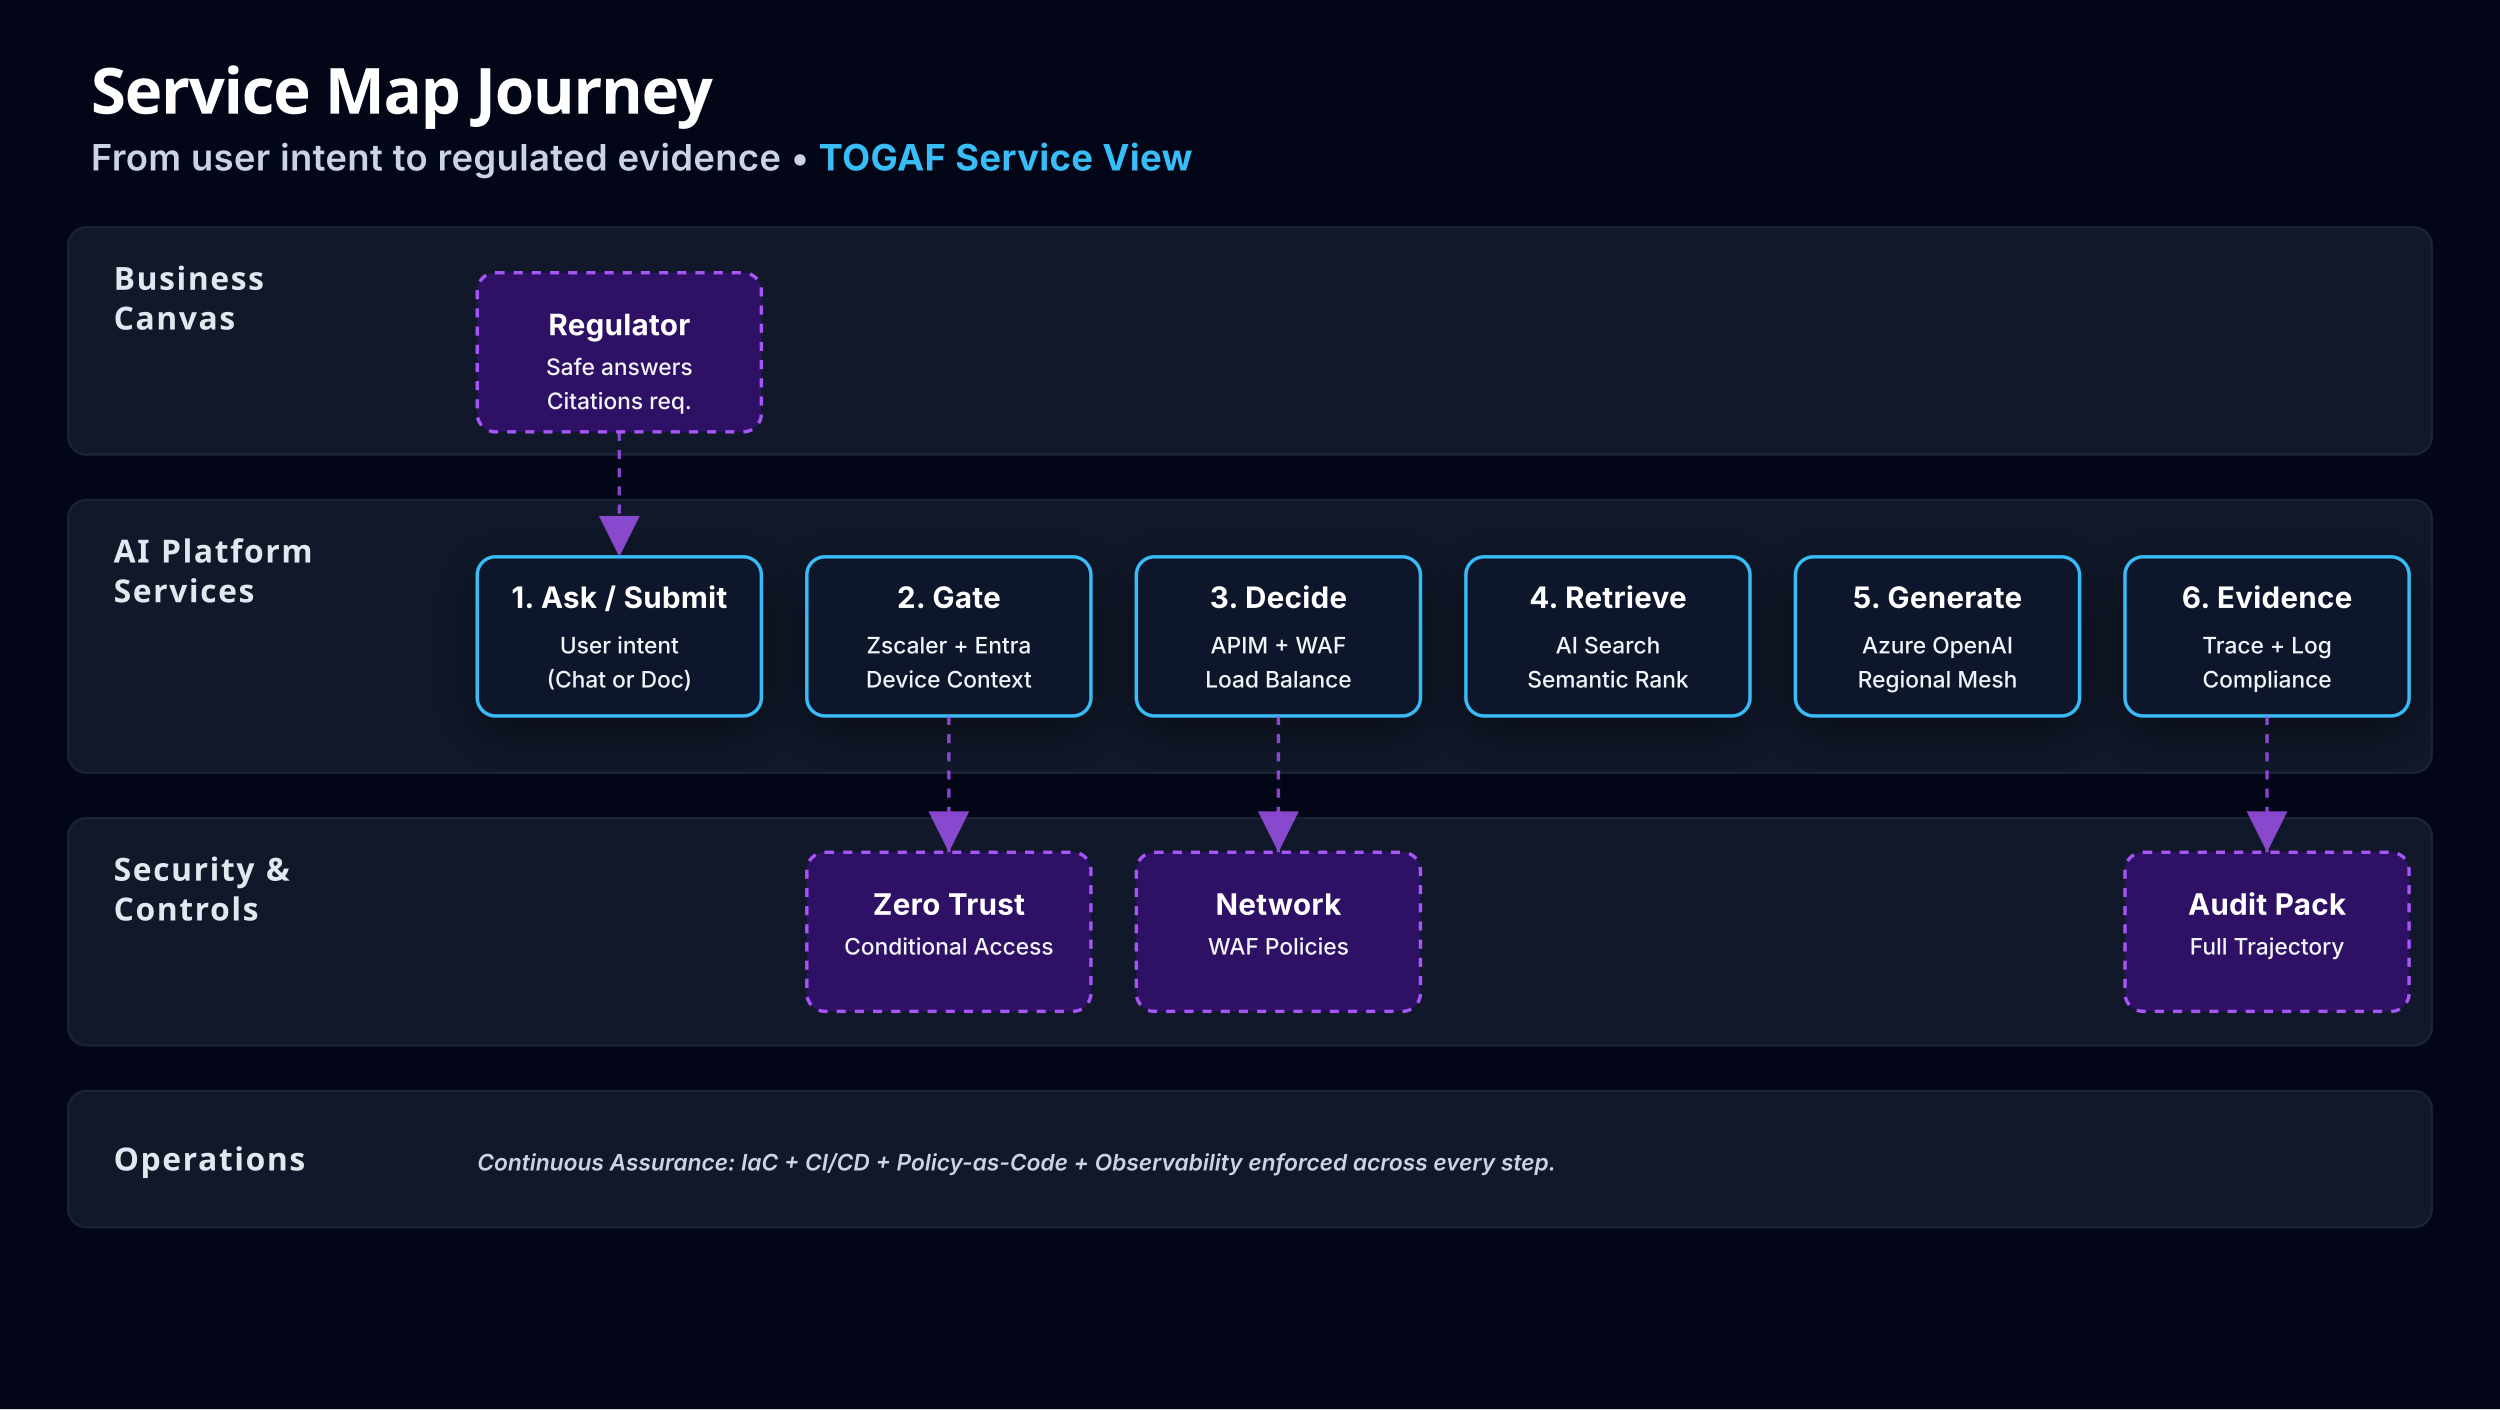
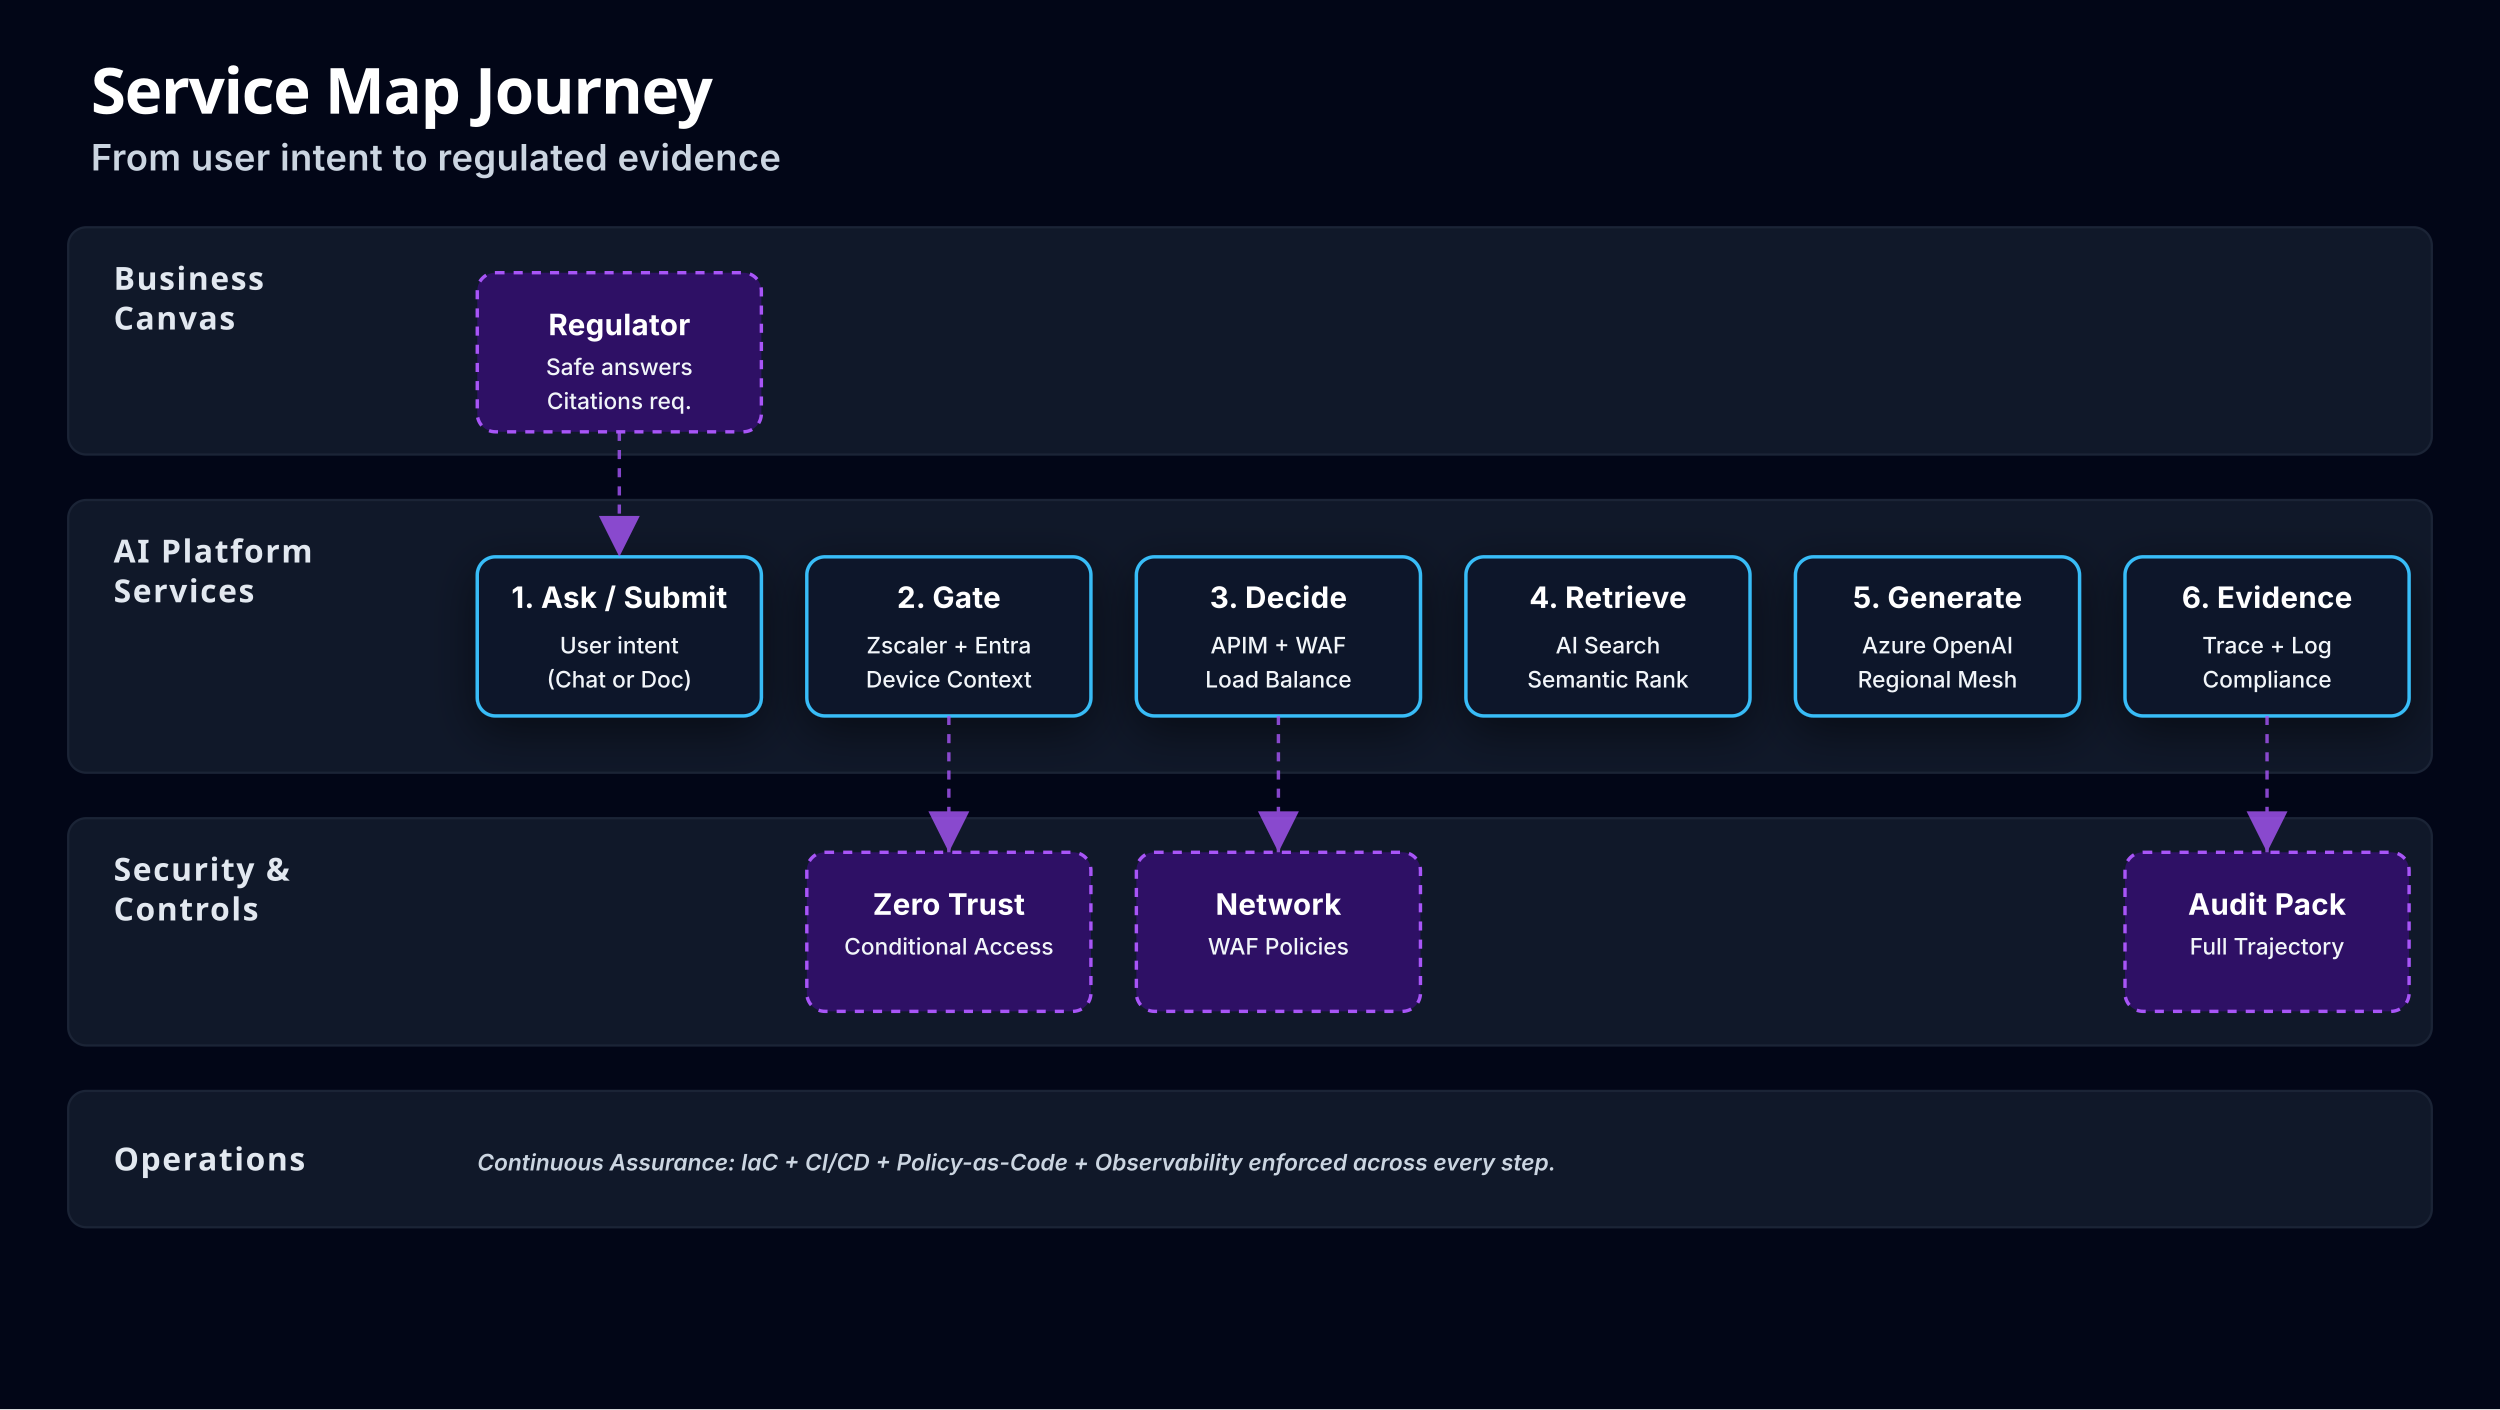
<svg xmlns="http://www.w3.org/2000/svg" width="2200" height="1240" viewBox="0 0 2200 1240">
  <defs>
    <style>
      /* Solid State Typography */
      .title { font: 800 56px 'Outfit', 'Segoe UI', sans-serif; fill: #FFFFFF; letter-spacing: -0.02em; }
      .subtitle { font: 600 32px 'Inter', 'Segoe UI', sans-serif; fill: #CBD5E1; letter-spacing: 0.01em; }
      
      .h2 { font: 800 28px 'Outfit', 'Segoe UI', sans-serif; fill: #E2E8F0; text-transform: uppercase; letter-spacing: 0.05em; opacity: 1; }
      
      .small { font: 700 26px 'Inter', 'Segoe UI', sans-serif; fill: #FFFFFF; letter-spacing: 0.01em; }
      .note { font: 500 20px 'Inter', 'Segoe UI', sans-serif; fill: #F1F5F9; }
      
      /* Solid Containers */
      .box2 { 
        fill: #1E293B; 
        stroke: #334155; 
        stroke-width: 2; 
        rx: 16; ry: 16; 
        opacity: 0.5; 
      }
      
      .box { 
        fill: #0F172A; 
        stroke: #38BDF8; 
        stroke-width: 3; 
        rx: 16; ry: 16; 
        filter: drop-shadow(0 12px 20px rgba(0,0,0,0.5)); 
      }
      
      .accent { 
        fill: #2E1065; 
        stroke: #A855F7; 
        stroke-width: 3; 
        stroke-dasharray: 8 8;
        rx: 16; ry: 16; 
      }
      
      /* ANIMATED ARROWS */
      @keyframes flow {
        to { stroke-dashoffset: -20; }
      }
      
      /* Main Flow (Horizontal) - Cyan Neon */
      .line-flow { 
        stroke: #38BDF8; 
        stroke-width: 4; 
        fill: none; 
        stroke-dasharray: 12 6; 
        animation: flow 1s linear infinite; 
        filter: drop-shadow(0 0 5px rgba(56, 189, 248, 0.5));
      }
      
      /* Vertical Connectors (Vertical) - Purple Neon */
      .line-vertical { 
        stroke: #A855F7; 
        stroke-width: 3; 
        fill: none; 
        stroke-dasharray: 8 8; 
        animation: flow 2s linear infinite reverse; 
        opacity: 0.8;
      }
      
      .arrow-cyan { marker-end: url(#arrow-cyan); }
      .arrow-purple { marker-end: url(#arrow-purple); }
      
      .footer-note { font: 600 20px 'Inter', sans-serif; fill: #CBD5E1; font-style: italic; }
    </style>
    <marker id="arrow-cyan" markerWidth="16" markerHeight="16" refX="14" refY="8" orient="auto">
      <path d="M2,2 L14,8 L2,14 L2,2" fill="#38BDF8" />
    </marker>
    <marker id="arrow-purple" markerWidth="16" markerHeight="16" refX="14" refY="8" orient="auto">
      <path d="M2,2 L14,8 L2,14 L2,2" fill="#A855F7" />
    </marker>
  </defs>
  <rect width="2200" height="1240" fill="#020617" />
  <text x="80" y="100" class="title" text-anchor="start">Service Map Journey</text>
-   <text x="80" y="150" class="subtitle" text-anchor="start">From user intent to regulated evidence • <tspan fill="#38BDF8" font-weight="700">TOGAF Service View</tspan>
-   </text>
+   <text x="80" y="150" class="subtitle" text-anchor="start">From user intent to regulated evidence</text>
  <rect x="60" y="200" width="2080" height="200" class="box2" />
  <text x="100" y="255" class="h2" text-anchor="start">Business</text>
  <text x="100" y="290" class="h2" text-anchor="start">Canvas</text>
  <rect x="60" y="440" width="2080" height="240" class="box2" />
  <text x="100" y="495" class="h2" text-anchor="start">AI Platform</text>
  <text x="100" y="530" class="h2" text-anchor="start">Services</text>
  <rect x="60" y="720" width="2080" height="200" class="box2" />
  <text x="100" y="775" class="h2" text-anchor="start">Security &amp;</text>
  <text x="100" y="810" class="h2" text-anchor="start">Controls</text>
  <rect x="60" y="960" width="2080" height="120" class="box2" />
  <text x="100" y="1030" class="h2" text-anchor="start">Operations</text>
  <rect x="420" y="490" width="250" height="140" class="box" />
  <text x="545" y="535" class="small" text-anchor="middle">1. Ask / Submit</text>
  <text x="545" y="575" class="note" text-anchor="middle">User intent</text>
  <text x="545" y="605" class="note" text-anchor="middle">(Chat or Doc)</text>
  <rect x="710" y="490" width="250" height="140" class="box" />
  <text x="835" y="535" class="small" text-anchor="middle">2. Gate</text>
  <text x="835" y="575" class="note" text-anchor="middle">Zscaler + Entra</text>
  <text x="835" y="605" class="note" text-anchor="middle">Device Context</text>
  <rect x="1000" y="490" width="250" height="140" class="box" />
  <text x="1125" y="535" class="small" text-anchor="middle">3. Decide</text>
  <text x="1125" y="575" class="note" text-anchor="middle">APIM + WAF</text>
  <text x="1125" y="605" class="note" text-anchor="middle">Load Balance</text>
  <rect x="1290" y="490" width="250" height="140" class="box" />
  <text x="1415" y="535" class="small" text-anchor="middle">4. Retrieve</text>
  <text x="1415" y="575" class="note" text-anchor="middle">AI Search</text>
  <text x="1415" y="605" class="note" text-anchor="middle">Semantic Rank</text>
  <rect x="1580" y="490" width="250" height="140" class="box" />
  <text x="1705" y="535" class="small" text-anchor="middle">5. Generate</text>
  <text x="1705" y="575" class="note" text-anchor="middle">Azure OpenAI</text>
  <text x="1705" y="605" class="note" text-anchor="middle">Regional Mesh</text>
  <rect x="1870" y="490" width="250" height="140" class="box" />
  <text x="1995" y="535" class="small" text-anchor="middle">6. Evidence</text>
  <text x="1995" y="575" class="note" text-anchor="middle">Trace + Log</text>
  <text x="1995" y="605" class="note" text-anchor="middle">Compliance</text>
  <line x1="670" y1="560" x2="710" y2="560" class="line-flow arrow-cyan" />
  <line x1="960" y1="560" x2="1000" y2="560" class="line-flow arrow-cyan" />
  <line x1="1250" y1="560" x2="1290" y2="560" class="line-flow arrow-cyan" />
  <line x1="1540" y1="560" x2="1580" y2="560" class="line-flow arrow-cyan" />
  <line x1="1830" y1="560" x2="1870" y2="560" class="line-flow arrow-cyan" />
  <rect x="420" y="240" width="250" height="140" class="accent" />
  <text x="545" y="295" class="small" text-anchor="middle" fill="#A855F7">Regulator</text>
  <text x="545" y="330" class="note" text-anchor="middle">Safe answers</text>
  <text x="545" y="360" class="note" text-anchor="middle">Citations req.</text>
  <line x1="545" y1="380" x2="545" y2="490" class="line-vertical arrow-purple" />
  <rect x="710" y="750" width="250" height="140" class="accent" />
  <text x="835" y="805" class="small" text-anchor="middle" fill="#A855F7">Zero Trust</text>
  <text x="835" y="840" class="note" text-anchor="middle">Conditional Access</text>
  <line x1="835" y1="630" x2="835" y2="750" class="line-vertical arrow-purple" />
  <rect x="1000" y="750" width="250" height="140" class="accent" />
  <text x="1125" y="805" class="small" text-anchor="middle" fill="#A855F7">Network</text>
  <text x="1125" y="840" class="note" text-anchor="middle">WAF Policies</text>
  <line x1="1125" y1="630" x2="1125" y2="750" class="line-vertical arrow-purple" />
  <rect x="1870" y="750" width="250" height="140" class="accent" />
  <text x="1995" y="805" class="small" text-anchor="middle" fill="#A855F7">Audit Pack</text>
  <text x="1995" y="840" class="note" text-anchor="middle">Full Trajectory</text>
  <line x1="1995" y1="630" x2="1995" y2="750" class="line-vertical arrow-purple" />
  <text x="420" y="1030" class="footer-note" text-anchor="start">Continuous Assurance: IaC + CI/CD + Policy-as-Code + Observability enforced across every step.</text>
</svg>
